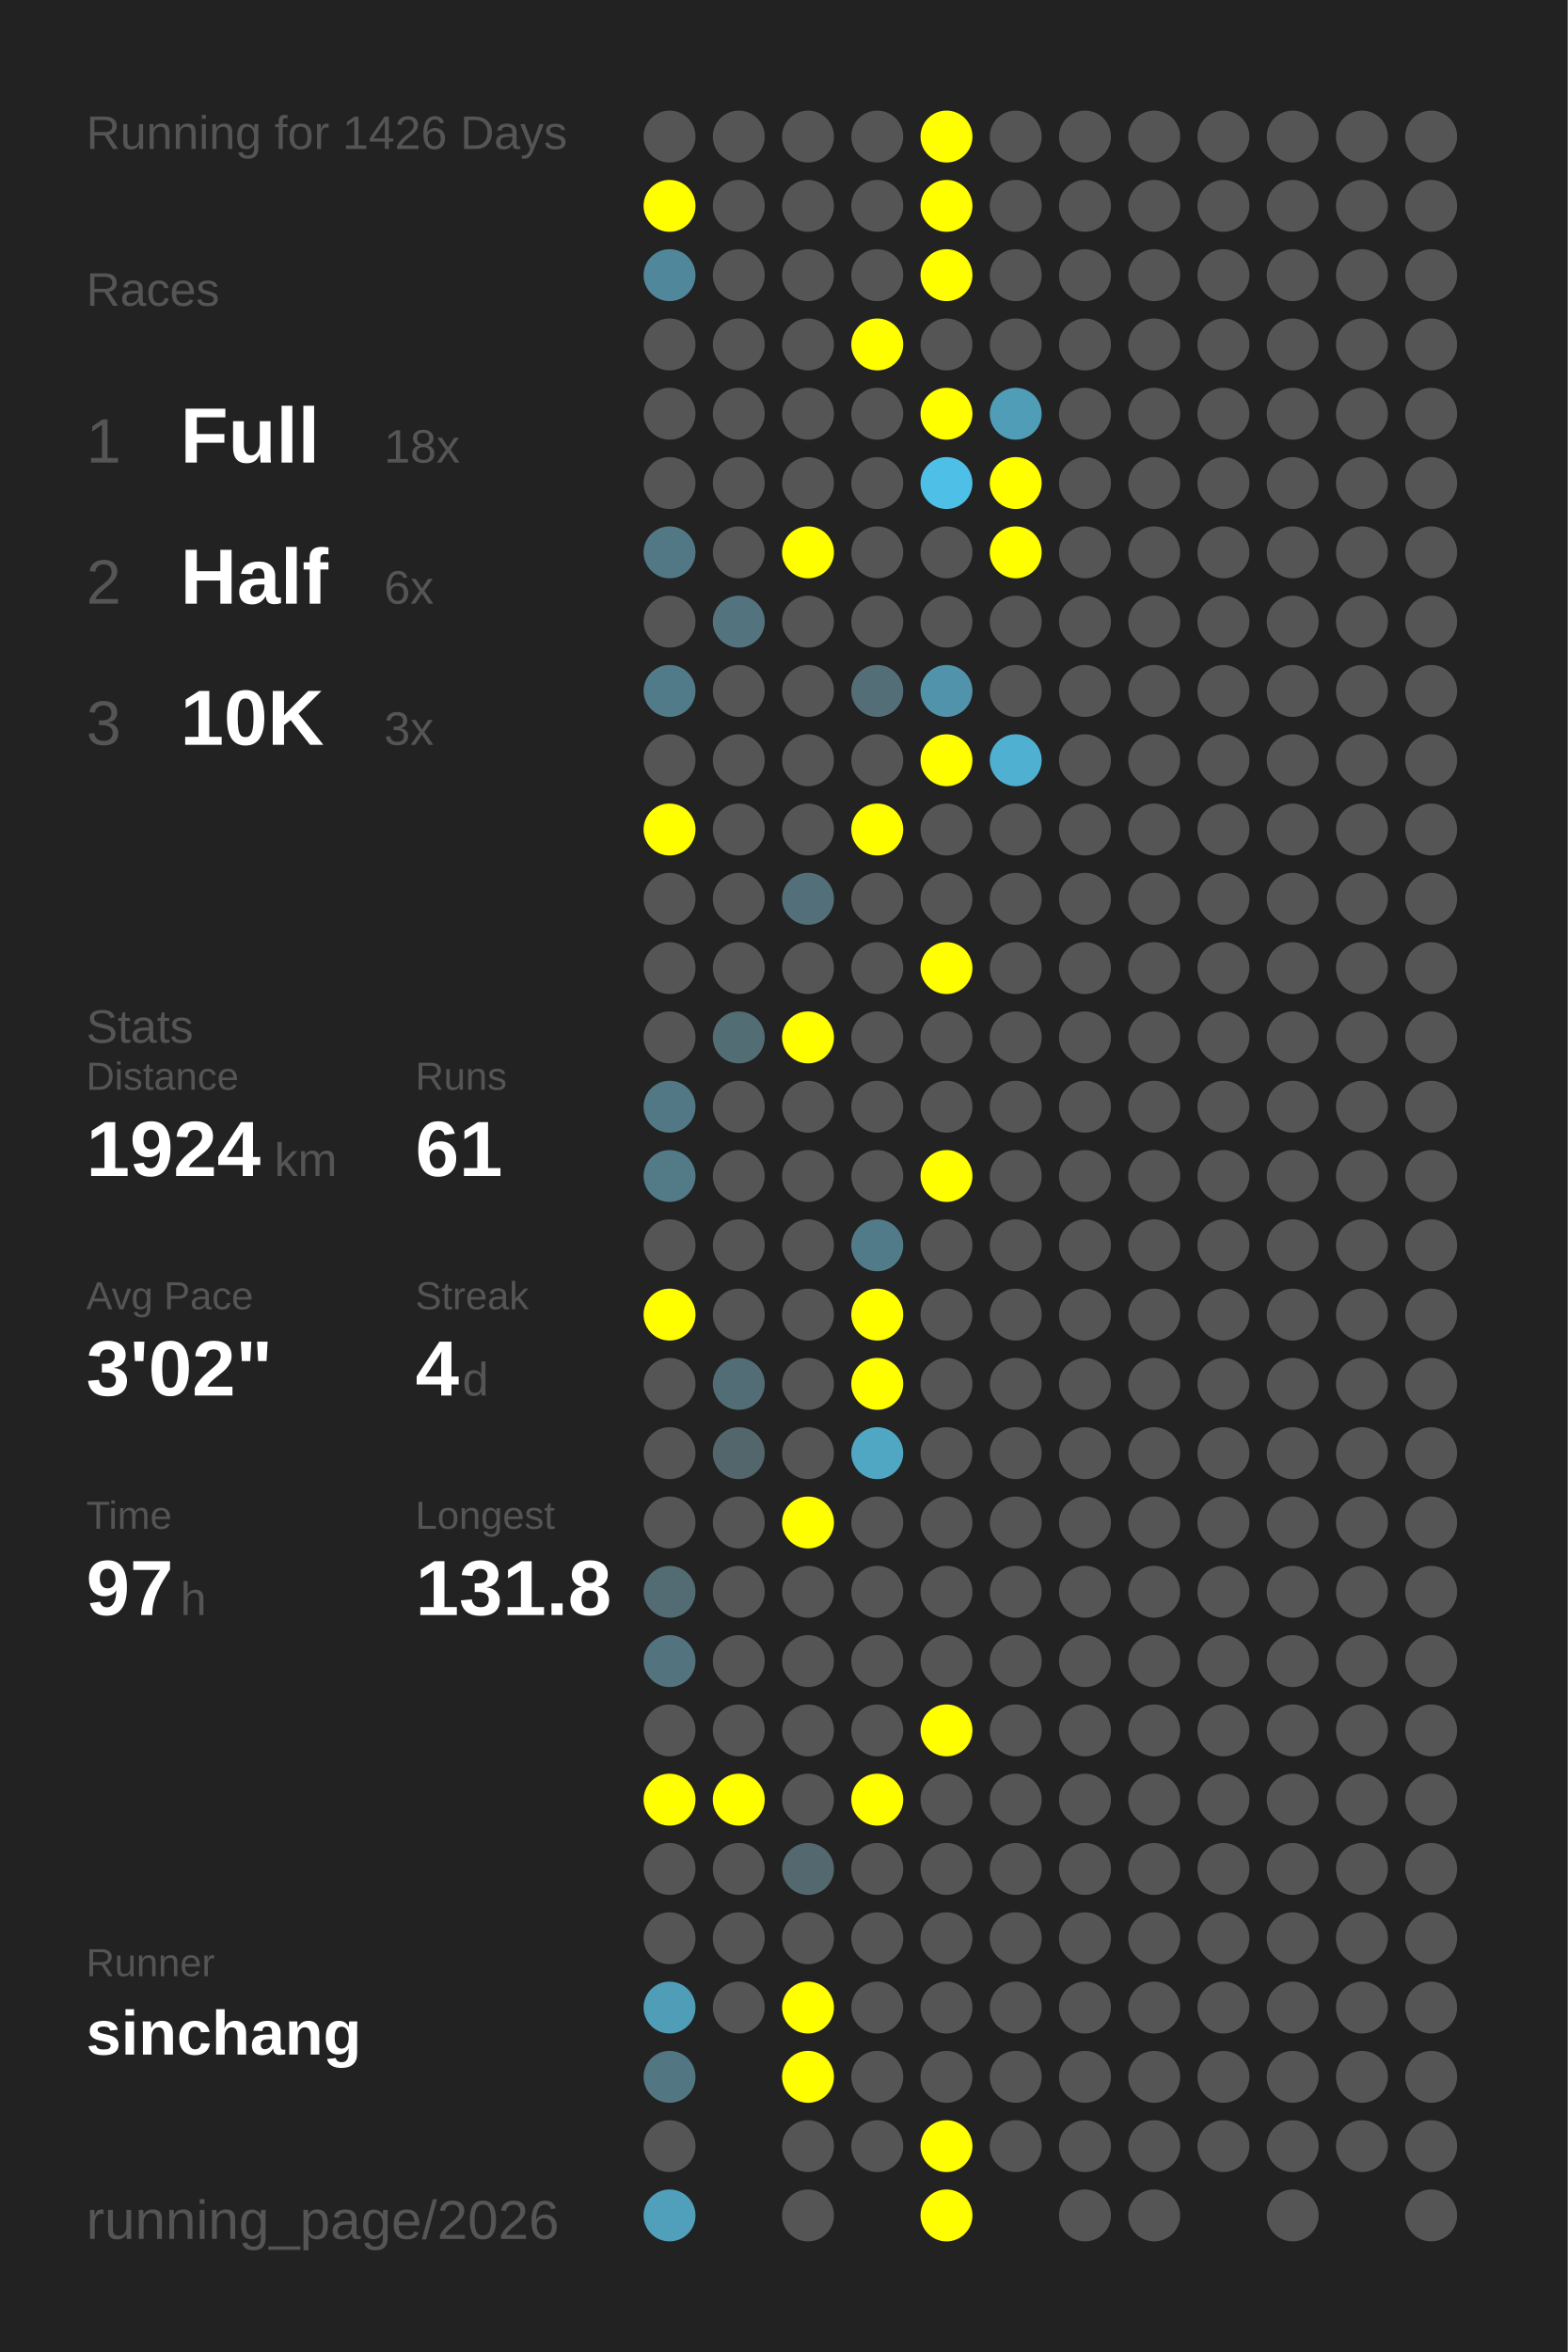
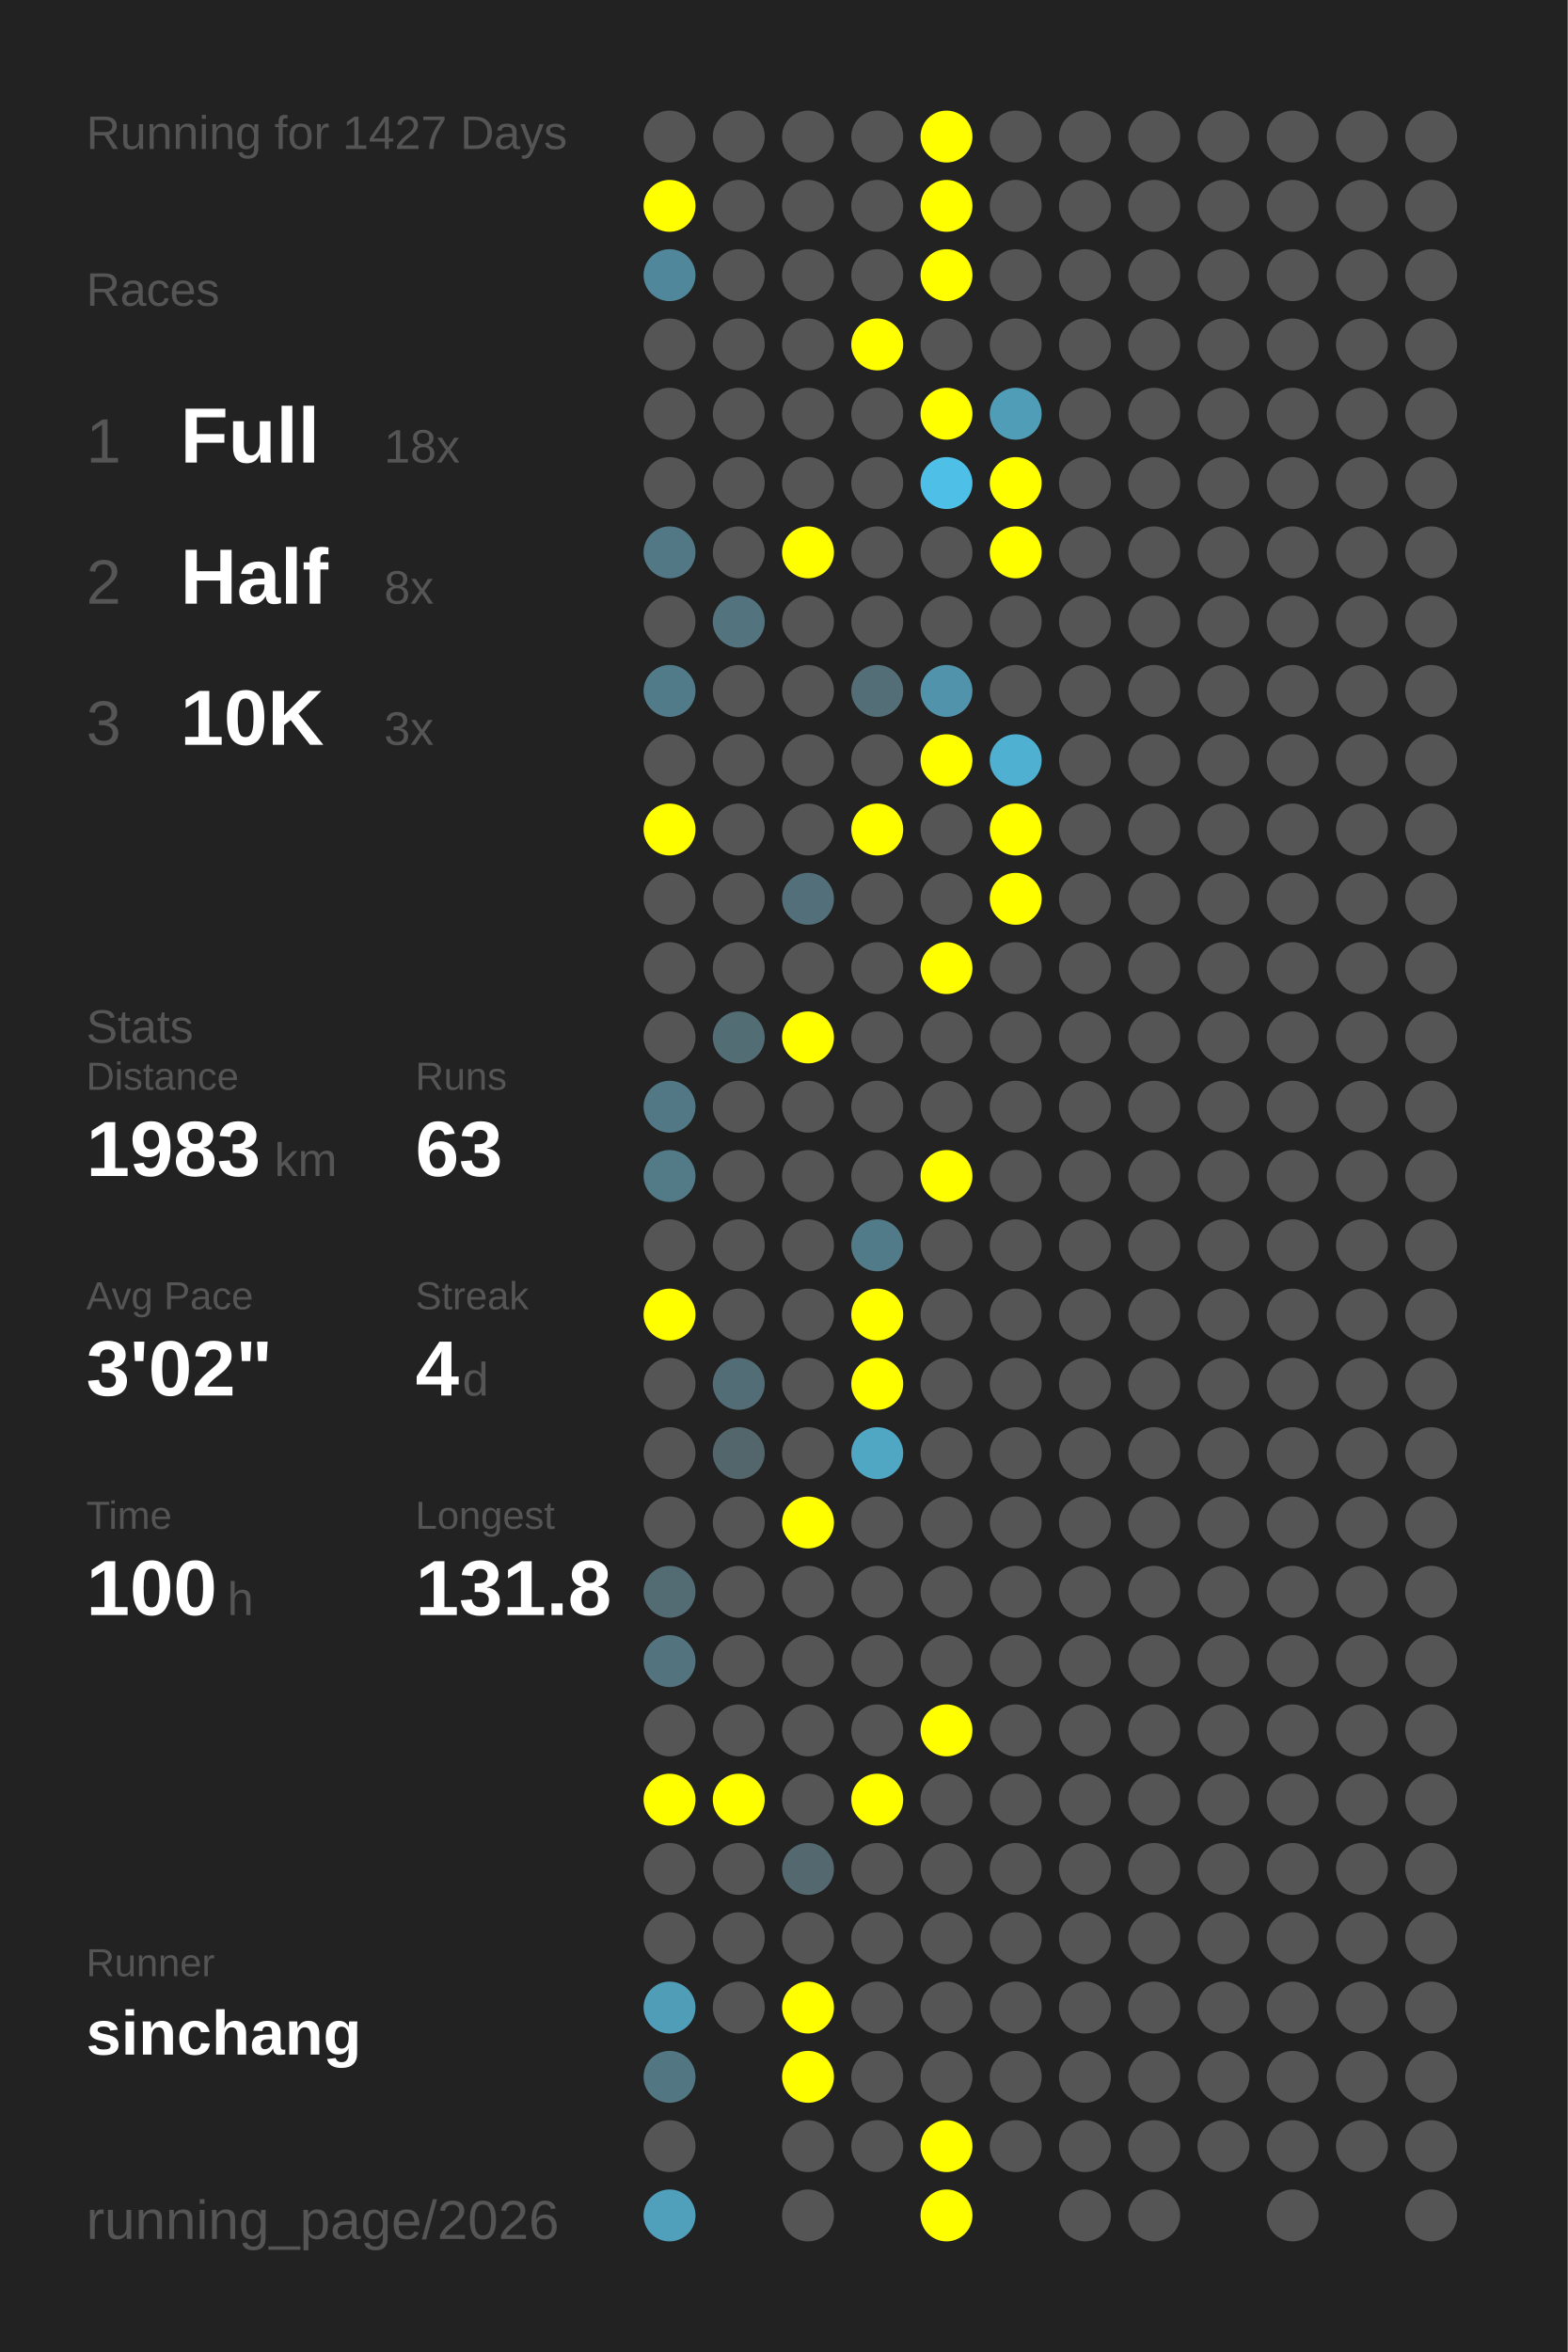
<svg xmlns="http://www.w3.org/2000/svg" baseProfile="full" height="300mm" version="1.1" viewBox="0,0,200,300" width="200mm">
  <defs />
  <rect fill="#222222" height="300" width="200" x="0" y="0" />
-   <text fill="#555555" style="font-size:6px; font-family:Arial;" x="11" y="19">Running for 1426 Days</text>
+   <text fill="#555555" style="font-size:6px; font-family:Arial;" x="11" y="19">Running for 1427 Days</text>
  <text fill="#555555" style="font-size:6px; font-family:Arial;" x="11" y="39">Races</text>
  <text fill="#555555" style="font-size:8px; font-family:Arial;" x="11" y="59">1</text>
  <text fill="#FFFFFF" style="font-size:10px; font-family:Arial; font-weight:bold;" x="23" y="59">Full</text>
  <text fill="#555555" style="font-size:6px; font-family:Arial;" x="49" y="59">18x</text>
  <text fill="#555555" style="font-size:8px; font-family:Arial;" x="11" y="77">2</text>
  <text fill="#FFFFFF" style="font-size:10px; font-family:Arial; font-weight:bold;" x="23" y="77">Half</text>
-   <text fill="#555555" style="font-size:6px; font-family:Arial;" x="49" y="77">6x</text>
+   <text fill="#555555" style="font-size:6px; font-family:Arial;" x="49" y="77">8x</text>
  <text fill="#555555" style="font-size:8px; font-family:Arial;" x="11" y="95">3</text>
  <text fill="#FFFFFF" style="font-size:10px; font-family:Arial; font-weight:bold;" x="23" y="95">10K</text>
  <text fill="#555555" style="font-size:6px; font-family:Arial;" x="49" y="95">3x</text>
  <text fill="#555555" style="font-size:6px; font-family:Arial;" x="11" y="133">Stats</text>
  <text fill="#555555" style="font-size:5px; font-family:Arial;" x="11" y="139">Distance</text>
-   <text fill="#FFFFFF" style="font-size:10px; font-family:Arial; font-weight:bold;" x="11" y="150">1924</text>
+   <text fill="#FFFFFF" style="font-size:10px; font-family:Arial; font-weight:bold;" x="11" y="150">1983</text>
  <text fill="#555555" style="font-size:6px; font-family:Arial;" x="35" y="150">km</text>
  <text fill="#555555" style="font-size:5px; font-family:Arial;" x="53" y="139">Runs</text>
-   <text fill="#FFFFFF" style="font-size:10px; font-family:Arial; font-weight:bold;" x="53" y="150">61</text>
+   <text fill="#FFFFFF" style="font-size:10px; font-family:Arial; font-weight:bold;" x="53" y="150">63</text>
  <text fill="#555555" style="font-size:5px; font-family:Arial;" x="11" y="167">Avg Pace</text>
  <text fill="#FFFFFF" style="font-size:10px; font-family:Arial; font-weight:bold;" x="11" y="178">3'02"</text>
  <text fill="#555555" style="font-size:5px; font-family:Arial;" x="53" y="167">Streak</text>
  <text fill="#FFFFFF" style="font-size:10px; font-family:Arial; font-weight:bold;" x="53" y="178">4</text>
  <text fill="#555555" style="font-size:6px; font-family:Arial;" x="59" y="178">d</text>
  <text fill="#555555" style="font-size:5px; font-family:Arial;" x="11" y="195">Time</text>
-   <text fill="#FFFFFF" style="font-size:10px; font-family:Arial; font-weight:bold;" x="11" y="206">97</text>
-   <text fill="#555555" style="font-size:6px; font-family:Arial;" x="23" y="206">h</text>
+   <text fill="#FFFFFF" style="font-size:10px; font-family:Arial; font-weight:bold;" x="11" y="206">100</text>
+   <text fill="#555555" style="font-size:6px; font-family:Arial;" x="29" y="206">h</text>
  <text fill="#555555" style="font-size:5px; font-family:Arial;" x="53" y="195">Longest</text>
  <text fill="#FFFFFF" style="font-size:10px; font-family:Arial; font-weight:bold;" x="53" y="206">131.8</text>
  <text fill="#555555" style="font-size:5px; font-family:Arial;" x="11" y="252.065">Runner</text>
  <text fill="#FFFFFF" style="font-size:8px; font-family:Arial; font-weight:bold;" x="11" y="262.065">sinchang</text>
  <text fill="#555555" style="font-size:7px; font-family:Arial;" x="11" y="285.581">running_page/2026</text>
  <circle cx="85.417" cy="17.419" fill="#555555" r="3.312" />
  <circle cx="85.417" cy="26.258" fill="#FFFF00" r="3.312" />
  <circle cx="85.417" cy="35.097" fill="#51879a" r="3.312" />
  <circle cx="85.417" cy="43.935" fill="#555555" r="3.312" />
  <circle cx="85.417" cy="52.774" fill="#555555" r="3.312" />
  <circle cx="85.417" cy="61.613" fill="#555555" r="3.312" />
  <circle cx="85.417" cy="70.452" fill="#527885" r="3.312" />
  <circle cx="85.417" cy="79.29" fill="#555555" r="3.312" />
  <circle cx="85.417" cy="88.129" fill="#527b89" r="3.312" />
  <circle cx="85.417" cy="96.968" fill="#555555" r="3.312" />
  <circle cx="85.417" cy="105.806" fill="#FFFF00" r="3.312" />
  <circle cx="85.417" cy="114.645" fill="#555555" r="3.312" />
  <circle cx="85.417" cy="123.484" fill="#555555" r="3.312" />
  <circle cx="85.417" cy="132.323" fill="#555555" r="3.312" />
  <circle cx="85.417" cy="141.161" fill="#527885" r="3.312" />
  <circle cx="85.417" cy="150" fill="#527a87" r="3.312" />
  <circle cx="85.417" cy="158.839" fill="#555555" r="3.312" />
  <circle cx="85.417" cy="167.677" fill="#FFFF00" r="3.312" />
  <circle cx="85.417" cy="176.516" fill="#555555" r="3.312" />
  <circle cx="85.417" cy="185.355" fill="#555555" r="3.312" />
  <circle cx="85.417" cy="194.194" fill="#555555" r="3.312" />
  <circle cx="85.417" cy="203.032" fill="#536b73" r="3.312" />
  <circle cx="85.417" cy="211.871" fill="#53737f" r="3.312" />
  <circle cx="85.417" cy="220.71" fill="#555555" r="3.312" />
  <circle cx="85.417" cy="229.548" fill="#FFFF00" r="3.312" />
  <circle cx="85.417" cy="238.387" fill="#555555" r="3.312" />
  <circle cx="85.417" cy="247.226" fill="#555555" r="3.312" />
  <circle cx="85.417" cy="256.065" fill="#509db7" r="3.312" />
  <circle cx="85.417" cy="264.903" fill="#527783" r="3.312" />
  <circle cx="85.417" cy="273.742" fill="#555555" r="3.312" />
  <circle cx="85.417" cy="282.581" fill="#50a0bc" r="3.312" />
  <circle cx="94.25" cy="17.419" fill="#555555" r="3.312" />
  <circle cx="94.25" cy="26.258" fill="#555555" r="3.312" />
  <circle cx="94.25" cy="35.097" fill="#555555" r="3.312" />
  <circle cx="94.25" cy="43.935" fill="#555555" r="3.312" />
  <circle cx="94.25" cy="52.774" fill="#555555" r="3.312" />
  <circle cx="94.25" cy="61.613" fill="#555555" r="3.312" />
  <circle cx="94.25" cy="70.452" fill="#555555" r="3.312" />
  <circle cx="94.25" cy="79.29" fill="#53747f" r="3.312" />
  <circle cx="94.25" cy="88.129" fill="#555555" r="3.312" />
  <circle cx="94.25" cy="96.968" fill="#555555" r="3.312" />
  <circle cx="94.25" cy="105.806" fill="#555555" r="3.312" />
  <circle cx="94.25" cy="114.645" fill="#555555" r="3.312" />
  <circle cx="94.25" cy="123.484" fill="#555555" r="3.312" />
  <circle cx="94.25" cy="132.323" fill="#536d75" r="3.312" />
  <circle cx="94.25" cy="141.161" fill="#555555" r="3.312" />
  <circle cx="94.25" cy="150" fill="#555555" r="3.312" />
  <circle cx="94.25" cy="158.839" fill="#555555" r="3.312" />
  <circle cx="94.25" cy="167.677" fill="#555555" r="3.312" />
  <circle cx="94.25" cy="176.516" fill="#536d76" r="3.312" />
  <circle cx="94.25" cy="185.355" fill="#53666c" r="3.312" />
  <circle cx="94.25" cy="194.194" fill="#555555" r="3.312" />
  <circle cx="94.25" cy="203.032" fill="#555555" r="3.312" />
  <circle cx="94.25" cy="211.871" fill="#555555" r="3.312" />
  <circle cx="94.25" cy="220.71" fill="#555555" r="3.312" />
  <circle cx="94.25" cy="229.548" fill="#FFFF00" r="3.312" />
  <circle cx="94.25" cy="238.387" fill="#555555" r="3.312" />
  <circle cx="94.25" cy="247.226" fill="#555555" r="3.312" />
  <circle cx="94.25" cy="256.065" fill="#555555" r="3.312" />
  <circle cx="103.083" cy="17.419" fill="#555555" r="3.312" />
  <circle cx="103.083" cy="26.258" fill="#555555" r="3.312" />
  <circle cx="103.083" cy="35.097" fill="#555555" r="3.312" />
  <circle cx="103.083" cy="43.935" fill="#555555" r="3.312" />
  <circle cx="103.083" cy="52.774" fill="#555555" r="3.312" />
  <circle cx="103.083" cy="61.613" fill="#555555" r="3.312" />
  <circle cx="103.083" cy="70.452" fill="#FFFF00" r="3.312" />
  <circle cx="103.083" cy="79.29" fill="#555555" r="3.312" />
  <circle cx="103.083" cy="88.129" fill="#555555" r="3.312" />
  <circle cx="103.083" cy="96.968" fill="#555555" r="3.312" />
  <circle cx="103.083" cy="105.806" fill="#555555" r="3.312" />
  <circle cx="103.083" cy="114.645" fill="#536f79" r="3.312" />
  <circle cx="103.083" cy="123.484" fill="#555555" r="3.312" />
  <circle cx="103.083" cy="132.323" fill="#FFFF00" r="3.312" />
  <circle cx="103.083" cy="141.161" fill="#555555" r="3.312" />
  <circle cx="103.083" cy="150" fill="#555555" r="3.312" />
  <circle cx="103.083" cy="158.839" fill="#555555" r="3.312" />
  <circle cx="103.083" cy="167.677" fill="#555555" r="3.312" />
  <circle cx="103.083" cy="176.516" fill="#555555" r="3.312" />
  <circle cx="103.083" cy="185.355" fill="#555555" r="3.312" />
  <circle cx="103.083" cy="194.194" fill="#FFFF00" r="3.312" />
  <circle cx="103.083" cy="203.032" fill="#555555" r="3.312" />
  <circle cx="103.083" cy="211.871" fill="#555555" r="3.312" />
  <circle cx="103.083" cy="220.71" fill="#555555" r="3.312" />
  <circle cx="103.083" cy="229.548" fill="#555555" r="3.312" />
  <circle cx="103.083" cy="238.387" fill="#53686f" r="3.312" />
  <circle cx="103.083" cy="247.226" fill="#555555" r="3.312" />
  <circle cx="103.083" cy="256.065" fill="#FFFF00" r="3.312" />
  <circle cx="103.083" cy="264.903" fill="#FFFF00" r="3.312" />
  <circle cx="103.083" cy="273.742" fill="#555555" r="3.312" />
  <circle cx="103.083" cy="282.581" fill="#555555" r="3.312" />
  <circle cx="111.917" cy="17.419" fill="#555555" r="3.312" />
  <circle cx="111.917" cy="26.258" fill="#555555" r="3.312" />
  <circle cx="111.917" cy="35.097" fill="#555555" r="3.312" />
  <circle cx="111.917" cy="43.935" fill="#FFFF00" r="3.312" />
  <circle cx="111.917" cy="52.774" fill="#555555" r="3.312" />
  <circle cx="111.917" cy="61.613" fill="#555555" r="3.312" />
  <circle cx="111.917" cy="70.452" fill="#555555" r="3.312" />
  <circle cx="111.917" cy="79.29" fill="#555555" r="3.312" />
  <circle cx="111.917" cy="88.129" fill="#536e77" r="3.312" />
  <circle cx="111.917" cy="96.968" fill="#555555" r="3.312" />
  <circle cx="111.917" cy="105.806" fill="#FFFF00" r="3.312" />
  <circle cx="111.917" cy="114.645" fill="#555555" r="3.312" />
  <circle cx="111.917" cy="123.484" fill="#555555" r="3.312" />
  <circle cx="111.917" cy="132.323" fill="#555555" r="3.312" />
  <circle cx="111.917" cy="141.161" fill="#555555" r="3.312" />
  <circle cx="111.917" cy="150" fill="#555555" r="3.312" />
  <circle cx="111.917" cy="158.839" fill="#527b89" r="3.312" />
  <circle cx="111.917" cy="167.677" fill="#FFFF00" r="3.312" />
  <circle cx="111.917" cy="176.516" fill="#FFFF00" r="3.312" />
  <circle cx="111.917" cy="185.355" fill="#4fa7c4" r="3.312" />
  <circle cx="111.917" cy="194.194" fill="#555555" r="3.312" />
  <circle cx="111.917" cy="203.032" fill="#555555" r="3.312" />
  <circle cx="111.917" cy="211.871" fill="#555555" r="3.312" />
  <circle cx="111.917" cy="220.71" fill="#555555" r="3.312" />
  <circle cx="111.917" cy="229.548" fill="#FFFF00" r="3.312" />
  <circle cx="111.917" cy="238.387" fill="#555555" r="3.312" />
  <circle cx="111.917" cy="247.226" fill="#555555" r="3.312" />
  <circle cx="111.917" cy="256.065" fill="#555555" r="3.312" />
  <circle cx="111.917" cy="264.903" fill="#555555" r="3.312" />
  <circle cx="111.917" cy="273.742" fill="#555555" r="3.312" />
  <circle cx="120.75" cy="17.419" fill="#FFFF00" r="3.312" />
  <circle cx="120.75" cy="26.258" fill="#FFFF00" r="3.312" />
  <circle cx="120.75" cy="35.097" fill="#FFFF00" r="3.312" />
  <circle cx="120.75" cy="43.935" fill="#555555" r="3.312" />
  <circle cx="120.75" cy="52.774" fill="#FFFF00" r="3.312" />
  <circle cx="120.75" cy="61.613" fill="#4ec0e7" r="3.312" />
  <circle cx="120.75" cy="70.452" fill="#555555" r="3.312" />
  <circle cx="120.75" cy="79.29" fill="#555555" r="3.312" />
  <circle cx="120.75" cy="88.129" fill="#5093aa" r="3.312" />
  <circle cx="120.75" cy="96.968" fill="#FFFF00" r="3.312" />
  <circle cx="120.75" cy="105.806" fill="#555555" r="3.312" />
  <circle cx="120.75" cy="114.645" fill="#555555" r="3.312" />
  <circle cx="120.75" cy="123.484" fill="#FFFF00" r="3.312" />
  <circle cx="120.75" cy="132.323" fill="#555555" r="3.312" />
  <circle cx="120.75" cy="141.161" fill="#555555" r="3.312" />
  <circle cx="120.75" cy="150" fill="#FFFF00" r="3.312" />
  <circle cx="120.75" cy="158.839" fill="#555555" r="3.312" />
  <circle cx="120.75" cy="167.677" fill="#555555" r="3.312" />
  <circle cx="120.75" cy="176.516" fill="#555555" r="3.312" />
  <circle cx="120.75" cy="185.355" fill="#555555" r="3.312" />
  <circle cx="120.75" cy="194.194" fill="#555555" r="3.312" />
  <circle cx="120.75" cy="203.032" fill="#555555" r="3.312" />
  <circle cx="120.75" cy="211.871" fill="#555555" r="3.312" />
  <circle cx="120.75" cy="220.71" fill="#FFFF00" r="3.312" />
  <circle cx="120.75" cy="229.548" fill="#555555" r="3.312" />
  <circle cx="120.75" cy="238.387" fill="#555555" r="3.312" />
  <circle cx="120.75" cy="247.226" fill="#555555" r="3.312" />
  <circle cx="120.75" cy="256.065" fill="#555555" r="3.312" />
  <circle cx="120.75" cy="264.903" fill="#555555" r="3.312" />
  <circle cx="120.75" cy="273.742" fill="#FFFF00" r="3.312" />
  <circle cx="120.75" cy="282.581" fill="#FFFF00" r="3.312" />
  <circle cx="129.583" cy="17.419" fill="#555555" r="3.312" />
  <circle cx="129.583" cy="26.258" fill="#555555" r="3.312" />
  <circle cx="129.583" cy="35.097" fill="#555555" r="3.312" />
  <circle cx="129.583" cy="43.935" fill="#555555" r="3.312" />
  <circle cx="129.583" cy="52.774" fill="#509db7" r="3.312" />
  <circle cx="129.583" cy="61.613" fill="#FFFF00" r="3.312" />
  <circle cx="129.583" cy="70.452" fill="#FFFF00" r="3.312" />
  <circle cx="129.583" cy="79.29" fill="#555555" r="3.312" />
  <circle cx="129.583" cy="88.129" fill="#555555" r="3.312" />
  <circle cx="129.583" cy="96.968" fill="#4fb0d1" r="3.312" />
-   <circle cx="129.583" cy="105.806" fill="#555555" r="3.312" />
-   <circle cx="129.583" cy="114.645" fill="#555555" r="3.312" />
+   <circle cx="129.583" cy="105.806" fill="#FFFF00" r="3.312" />
+   <circle cx="129.583" cy="114.645" fill="#FFFF00" r="3.312" />
  <circle cx="129.583" cy="123.484" fill="#555555" r="3.312" />
  <circle cx="129.583" cy="132.323" fill="#555555" r="3.312" />
  <circle cx="129.583" cy="141.161" fill="#555555" r="3.312" />
  <circle cx="129.583" cy="150" fill="#555555" r="3.312" />
  <circle cx="129.583" cy="158.839" fill="#555555" r="3.312" />
  <circle cx="129.583" cy="167.677" fill="#555555" r="3.312" />
  <circle cx="129.583" cy="176.516" fill="#555555" r="3.312" />
  <circle cx="129.583" cy="185.355" fill="#555555" r="3.312" />
  <circle cx="129.583" cy="194.194" fill="#555555" r="3.312" />
  <circle cx="129.583" cy="203.032" fill="#555555" r="3.312" />
  <circle cx="129.583" cy="211.871" fill="#555555" r="3.312" />
  <circle cx="129.583" cy="220.71" fill="#555555" r="3.312" />
  <circle cx="129.583" cy="229.548" fill="#555555" r="3.312" />
  <circle cx="129.583" cy="238.387" fill="#555555" r="3.312" />
  <circle cx="129.583" cy="247.226" fill="#555555" r="3.312" />
  <circle cx="129.583" cy="256.065" fill="#555555" r="3.312" />
  <circle cx="129.583" cy="264.903" fill="#555555" r="3.312" />
  <circle cx="129.583" cy="273.742" fill="#555555" r="3.312" />
  <circle cx="138.417" cy="17.419" fill="#555555" r="3.312" />
  <circle cx="138.417" cy="26.258" fill="#555555" r="3.312" />
  <circle cx="138.417" cy="35.097" fill="#555555" r="3.312" />
  <circle cx="138.417" cy="43.935" fill="#555555" r="3.312" />
  <circle cx="138.417" cy="52.774" fill="#555555" r="3.312" />
  <circle cx="138.417" cy="61.613" fill="#555555" r="3.312" />
  <circle cx="138.417" cy="70.452" fill="#555555" r="3.312" />
  <circle cx="138.417" cy="79.29" fill="#555555" r="3.312" />
  <circle cx="138.417" cy="88.129" fill="#555555" r="3.312" />
  <circle cx="138.417" cy="96.968" fill="#555555" r="3.312" />
  <circle cx="138.417" cy="105.806" fill="#555555" r="3.312" />
  <circle cx="138.417" cy="114.645" fill="#555555" r="3.312" />
  <circle cx="138.417" cy="123.484" fill="#555555" r="3.312" />
  <circle cx="138.417" cy="132.323" fill="#555555" r="3.312" />
  <circle cx="138.417" cy="141.161" fill="#555555" r="3.312" />
  <circle cx="138.417" cy="150" fill="#555555" r="3.312" />
  <circle cx="138.417" cy="158.839" fill="#555555" r="3.312" />
  <circle cx="138.417" cy="167.677" fill="#555555" r="3.312" />
  <circle cx="138.417" cy="176.516" fill="#555555" r="3.312" />
  <circle cx="138.417" cy="185.355" fill="#555555" r="3.312" />
  <circle cx="138.417" cy="194.194" fill="#555555" r="3.312" />
  <circle cx="138.417" cy="203.032" fill="#555555" r="3.312" />
  <circle cx="138.417" cy="211.871" fill="#555555" r="3.312" />
  <circle cx="138.417" cy="220.71" fill="#555555" r="3.312" />
  <circle cx="138.417" cy="229.548" fill="#555555" r="3.312" />
  <circle cx="138.417" cy="238.387" fill="#555555" r="3.312" />
  <circle cx="138.417" cy="247.226" fill="#555555" r="3.312" />
  <circle cx="138.417" cy="256.065" fill="#555555" r="3.312" />
  <circle cx="138.417" cy="264.903" fill="#555555" r="3.312" />
  <circle cx="138.417" cy="273.742" fill="#555555" r="3.312" />
  <circle cx="138.417" cy="282.581" fill="#555555" r="3.312" />
  <circle cx="147.25" cy="17.419" fill="#555555" r="3.312" />
  <circle cx="147.25" cy="26.258" fill="#555555" r="3.312" />
  <circle cx="147.25" cy="35.097" fill="#555555" r="3.312" />
  <circle cx="147.25" cy="43.935" fill="#555555" r="3.312" />
  <circle cx="147.25" cy="52.774" fill="#555555" r="3.312" />
  <circle cx="147.25" cy="61.613" fill="#555555" r="3.312" />
  <circle cx="147.25" cy="70.452" fill="#555555" r="3.312" />
  <circle cx="147.25" cy="79.29" fill="#555555" r="3.312" />
  <circle cx="147.25" cy="88.129" fill="#555555" r="3.312" />
  <circle cx="147.25" cy="96.968" fill="#555555" r="3.312" />
  <circle cx="147.25" cy="105.806" fill="#555555" r="3.312" />
  <circle cx="147.25" cy="114.645" fill="#555555" r="3.312" />
  <circle cx="147.25" cy="123.484" fill="#555555" r="3.312" />
  <circle cx="147.25" cy="132.323" fill="#555555" r="3.312" />
  <circle cx="147.25" cy="141.161" fill="#555555" r="3.312" />
  <circle cx="147.25" cy="150" fill="#555555" r="3.312" />
  <circle cx="147.25" cy="158.839" fill="#555555" r="3.312" />
  <circle cx="147.25" cy="167.677" fill="#555555" r="3.312" />
  <circle cx="147.25" cy="176.516" fill="#555555" r="3.312" />
  <circle cx="147.25" cy="185.355" fill="#555555" r="3.312" />
  <circle cx="147.25" cy="194.194" fill="#555555" r="3.312" />
  <circle cx="147.25" cy="203.032" fill="#555555" r="3.312" />
  <circle cx="147.25" cy="211.871" fill="#555555" r="3.312" />
  <circle cx="147.25" cy="220.71" fill="#555555" r="3.312" />
  <circle cx="147.25" cy="229.548" fill="#555555" r="3.312" />
  <circle cx="147.25" cy="238.387" fill="#555555" r="3.312" />
  <circle cx="147.25" cy="247.226" fill="#555555" r="3.312" />
  <circle cx="147.25" cy="256.065" fill="#555555" r="3.312" />
  <circle cx="147.25" cy="264.903" fill="#555555" r="3.312" />
  <circle cx="147.25" cy="273.742" fill="#555555" r="3.312" />
  <circle cx="147.25" cy="282.581" fill="#555555" r="3.312" />
  <circle cx="156.083" cy="17.419" fill="#555555" r="3.312" />
  <circle cx="156.083" cy="26.258" fill="#555555" r="3.312" />
  <circle cx="156.083" cy="35.097" fill="#555555" r="3.312" />
  <circle cx="156.083" cy="43.935" fill="#555555" r="3.312" />
  <circle cx="156.083" cy="52.774" fill="#555555" r="3.312" />
  <circle cx="156.083" cy="61.613" fill="#555555" r="3.312" />
  <circle cx="156.083" cy="70.452" fill="#555555" r="3.312" />
  <circle cx="156.083" cy="79.29" fill="#555555" r="3.312" />
  <circle cx="156.083" cy="88.129" fill="#555555" r="3.312" />
  <circle cx="156.083" cy="96.968" fill="#555555" r="3.312" />
  <circle cx="156.083" cy="105.806" fill="#555555" r="3.312" />
  <circle cx="156.083" cy="114.645" fill="#555555" r="3.312" />
  <circle cx="156.083" cy="123.484" fill="#555555" r="3.312" />
  <circle cx="156.083" cy="132.323" fill="#555555" r="3.312" />
  <circle cx="156.083" cy="141.161" fill="#555555" r="3.312" />
  <circle cx="156.083" cy="150" fill="#555555" r="3.312" />
  <circle cx="156.083" cy="158.839" fill="#555555" r="3.312" />
  <circle cx="156.083" cy="167.677" fill="#555555" r="3.312" />
  <circle cx="156.083" cy="176.516" fill="#555555" r="3.312" />
  <circle cx="156.083" cy="185.355" fill="#555555" r="3.312" />
  <circle cx="156.083" cy="194.194" fill="#555555" r="3.312" />
  <circle cx="156.083" cy="203.032" fill="#555555" r="3.312" />
  <circle cx="156.083" cy="211.871" fill="#555555" r="3.312" />
  <circle cx="156.083" cy="220.71" fill="#555555" r="3.312" />
  <circle cx="156.083" cy="229.548" fill="#555555" r="3.312" />
  <circle cx="156.083" cy="238.387" fill="#555555" r="3.312" />
  <circle cx="156.083" cy="247.226" fill="#555555" r="3.312" />
  <circle cx="156.083" cy="256.065" fill="#555555" r="3.312" />
  <circle cx="156.083" cy="264.903" fill="#555555" r="3.312" />
  <circle cx="156.083" cy="273.742" fill="#555555" r="3.312" />
  <circle cx="164.917" cy="17.419" fill="#555555" r="3.312" />
  <circle cx="164.917" cy="26.258" fill="#555555" r="3.312" />
  <circle cx="164.917" cy="35.097" fill="#555555" r="3.312" />
  <circle cx="164.917" cy="43.935" fill="#555555" r="3.312" />
  <circle cx="164.917" cy="52.774" fill="#555555" r="3.312" />
  <circle cx="164.917" cy="61.613" fill="#555555" r="3.312" />
  <circle cx="164.917" cy="70.452" fill="#555555" r="3.312" />
  <circle cx="164.917" cy="79.29" fill="#555555" r="3.312" />
  <circle cx="164.917" cy="88.129" fill="#555555" r="3.312" />
  <circle cx="164.917" cy="96.968" fill="#555555" r="3.312" />
  <circle cx="164.917" cy="105.806" fill="#555555" r="3.312" />
  <circle cx="164.917" cy="114.645" fill="#555555" r="3.312" />
  <circle cx="164.917" cy="123.484" fill="#555555" r="3.312" />
  <circle cx="164.917" cy="132.323" fill="#555555" r="3.312" />
  <circle cx="164.917" cy="141.161" fill="#555555" r="3.312" />
  <circle cx="164.917" cy="150" fill="#555555" r="3.312" />
  <circle cx="164.917" cy="158.839" fill="#555555" r="3.312" />
  <circle cx="164.917" cy="167.677" fill="#555555" r="3.312" />
  <circle cx="164.917" cy="176.516" fill="#555555" r="3.312" />
  <circle cx="164.917" cy="185.355" fill="#555555" r="3.312" />
  <circle cx="164.917" cy="194.194" fill="#555555" r="3.312" />
  <circle cx="164.917" cy="203.032" fill="#555555" r="3.312" />
  <circle cx="164.917" cy="211.871" fill="#555555" r="3.312" />
  <circle cx="164.917" cy="220.71" fill="#555555" r="3.312" />
  <circle cx="164.917" cy="229.548" fill="#555555" r="3.312" />
  <circle cx="164.917" cy="238.387" fill="#555555" r="3.312" />
  <circle cx="164.917" cy="247.226" fill="#555555" r="3.312" />
  <circle cx="164.917" cy="256.065" fill="#555555" r="3.312" />
  <circle cx="164.917" cy="264.903" fill="#555555" r="3.312" />
  <circle cx="164.917" cy="273.742" fill="#555555" r="3.312" />
  <circle cx="164.917" cy="282.581" fill="#555555" r="3.312" />
  <circle cx="173.75" cy="17.419" fill="#555555" r="3.312" />
  <circle cx="173.75" cy="26.258" fill="#555555" r="3.312" />
  <circle cx="173.75" cy="35.097" fill="#555555" r="3.312" />
  <circle cx="173.75" cy="43.935" fill="#555555" r="3.312" />
  <circle cx="173.75" cy="52.774" fill="#555555" r="3.312" />
  <circle cx="173.75" cy="61.613" fill="#555555" r="3.312" />
  <circle cx="173.75" cy="70.452" fill="#555555" r="3.312" />
  <circle cx="173.75" cy="79.29" fill="#555555" r="3.312" />
  <circle cx="173.75" cy="88.129" fill="#555555" r="3.312" />
  <circle cx="173.75" cy="96.968" fill="#555555" r="3.312" />
  <circle cx="173.75" cy="105.806" fill="#555555" r="3.312" />
  <circle cx="173.75" cy="114.645" fill="#555555" r="3.312" />
  <circle cx="173.75" cy="123.484" fill="#555555" r="3.312" />
  <circle cx="173.75" cy="132.323" fill="#555555" r="3.312" />
  <circle cx="173.75" cy="141.161" fill="#555555" r="3.312" />
  <circle cx="173.75" cy="150" fill="#555555" r="3.312" />
  <circle cx="173.75" cy="158.839" fill="#555555" r="3.312" />
  <circle cx="173.75" cy="167.677" fill="#555555" r="3.312" />
  <circle cx="173.75" cy="176.516" fill="#555555" r="3.312" />
  <circle cx="173.75" cy="185.355" fill="#555555" r="3.312" />
  <circle cx="173.75" cy="194.194" fill="#555555" r="3.312" />
  <circle cx="173.75" cy="203.032" fill="#555555" r="3.312" />
  <circle cx="173.75" cy="211.871" fill="#555555" r="3.312" />
  <circle cx="173.75" cy="220.71" fill="#555555" r="3.312" />
  <circle cx="173.75" cy="229.548" fill="#555555" r="3.312" />
  <circle cx="173.75" cy="238.387" fill="#555555" r="3.312" />
  <circle cx="173.75" cy="247.226" fill="#555555" r="3.312" />
  <circle cx="173.75" cy="256.065" fill="#555555" r="3.312" />
  <circle cx="173.75" cy="264.903" fill="#555555" r="3.312" />
  <circle cx="173.75" cy="273.742" fill="#555555" r="3.312" />
  <circle cx="182.583" cy="17.419" fill="#555555" r="3.312" />
  <circle cx="182.583" cy="26.258" fill="#555555" r="3.312" />
  <circle cx="182.583" cy="35.097" fill="#555555" r="3.312" />
  <circle cx="182.583" cy="43.935" fill="#555555" r="3.312" />
  <circle cx="182.583" cy="52.774" fill="#555555" r="3.312" />
  <circle cx="182.583" cy="61.613" fill="#555555" r="3.312" />
  <circle cx="182.583" cy="70.452" fill="#555555" r="3.312" />
  <circle cx="182.583" cy="79.29" fill="#555555" r="3.312" />
  <circle cx="182.583" cy="88.129" fill="#555555" r="3.312" />
  <circle cx="182.583" cy="96.968" fill="#555555" r="3.312" />
  <circle cx="182.583" cy="105.806" fill="#555555" r="3.312" />
  <circle cx="182.583" cy="114.645" fill="#555555" r="3.312" />
  <circle cx="182.583" cy="123.484" fill="#555555" r="3.312" />
  <circle cx="182.583" cy="132.323" fill="#555555" r="3.312" />
  <circle cx="182.583" cy="141.161" fill="#555555" r="3.312" />
  <circle cx="182.583" cy="150" fill="#555555" r="3.312" />
  <circle cx="182.583" cy="158.839" fill="#555555" r="3.312" />
  <circle cx="182.583" cy="167.677" fill="#555555" r="3.312" />
  <circle cx="182.583" cy="176.516" fill="#555555" r="3.312" />
  <circle cx="182.583" cy="185.355" fill="#555555" r="3.312" />
  <circle cx="182.583" cy="194.194" fill="#555555" r="3.312" />
  <circle cx="182.583" cy="203.032" fill="#555555" r="3.312" />
  <circle cx="182.583" cy="211.871" fill="#555555" r="3.312" />
  <circle cx="182.583" cy="220.71" fill="#555555" r="3.312" />
  <circle cx="182.583" cy="229.548" fill="#555555" r="3.312" />
  <circle cx="182.583" cy="238.387" fill="#555555" r="3.312" />
  <circle cx="182.583" cy="247.226" fill="#555555" r="3.312" />
  <circle cx="182.583" cy="256.065" fill="#555555" r="3.312" />
  <circle cx="182.583" cy="264.903" fill="#555555" r="3.312" />
  <circle cx="182.583" cy="273.742" fill="#555555" r="3.312" />
  <circle cx="182.583" cy="282.581" fill="#555555" r="3.312" />
</svg>
